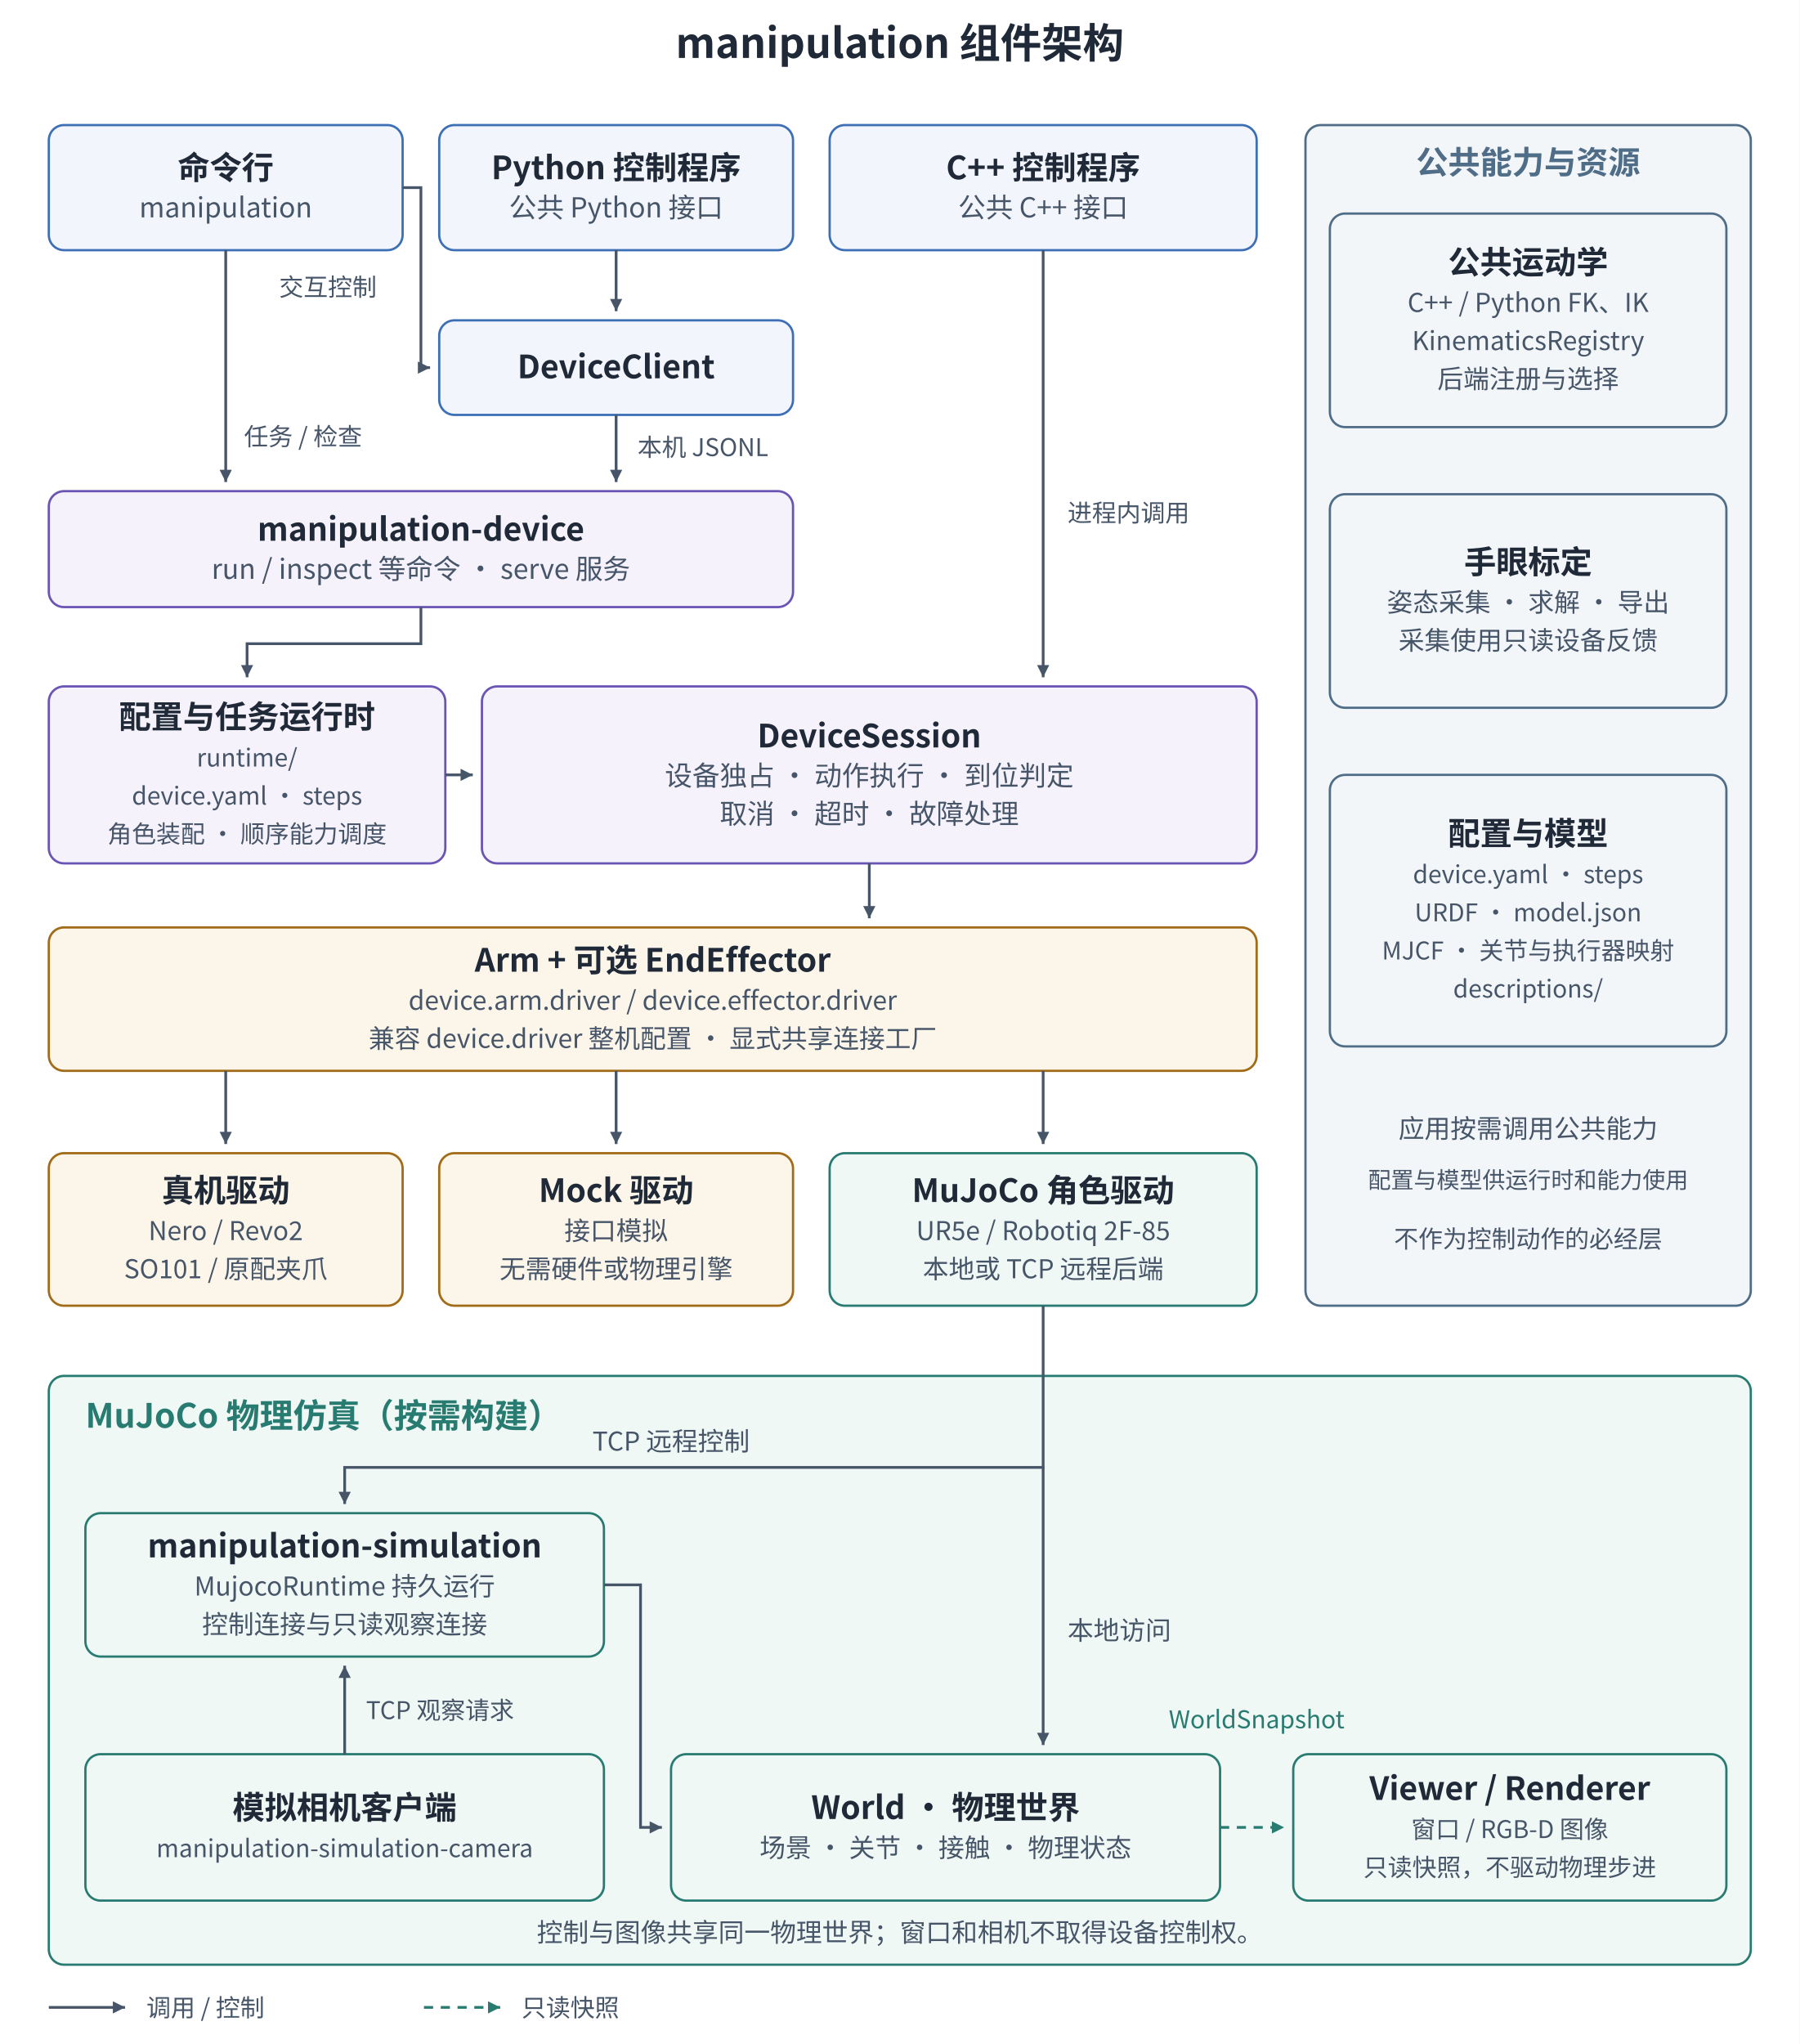
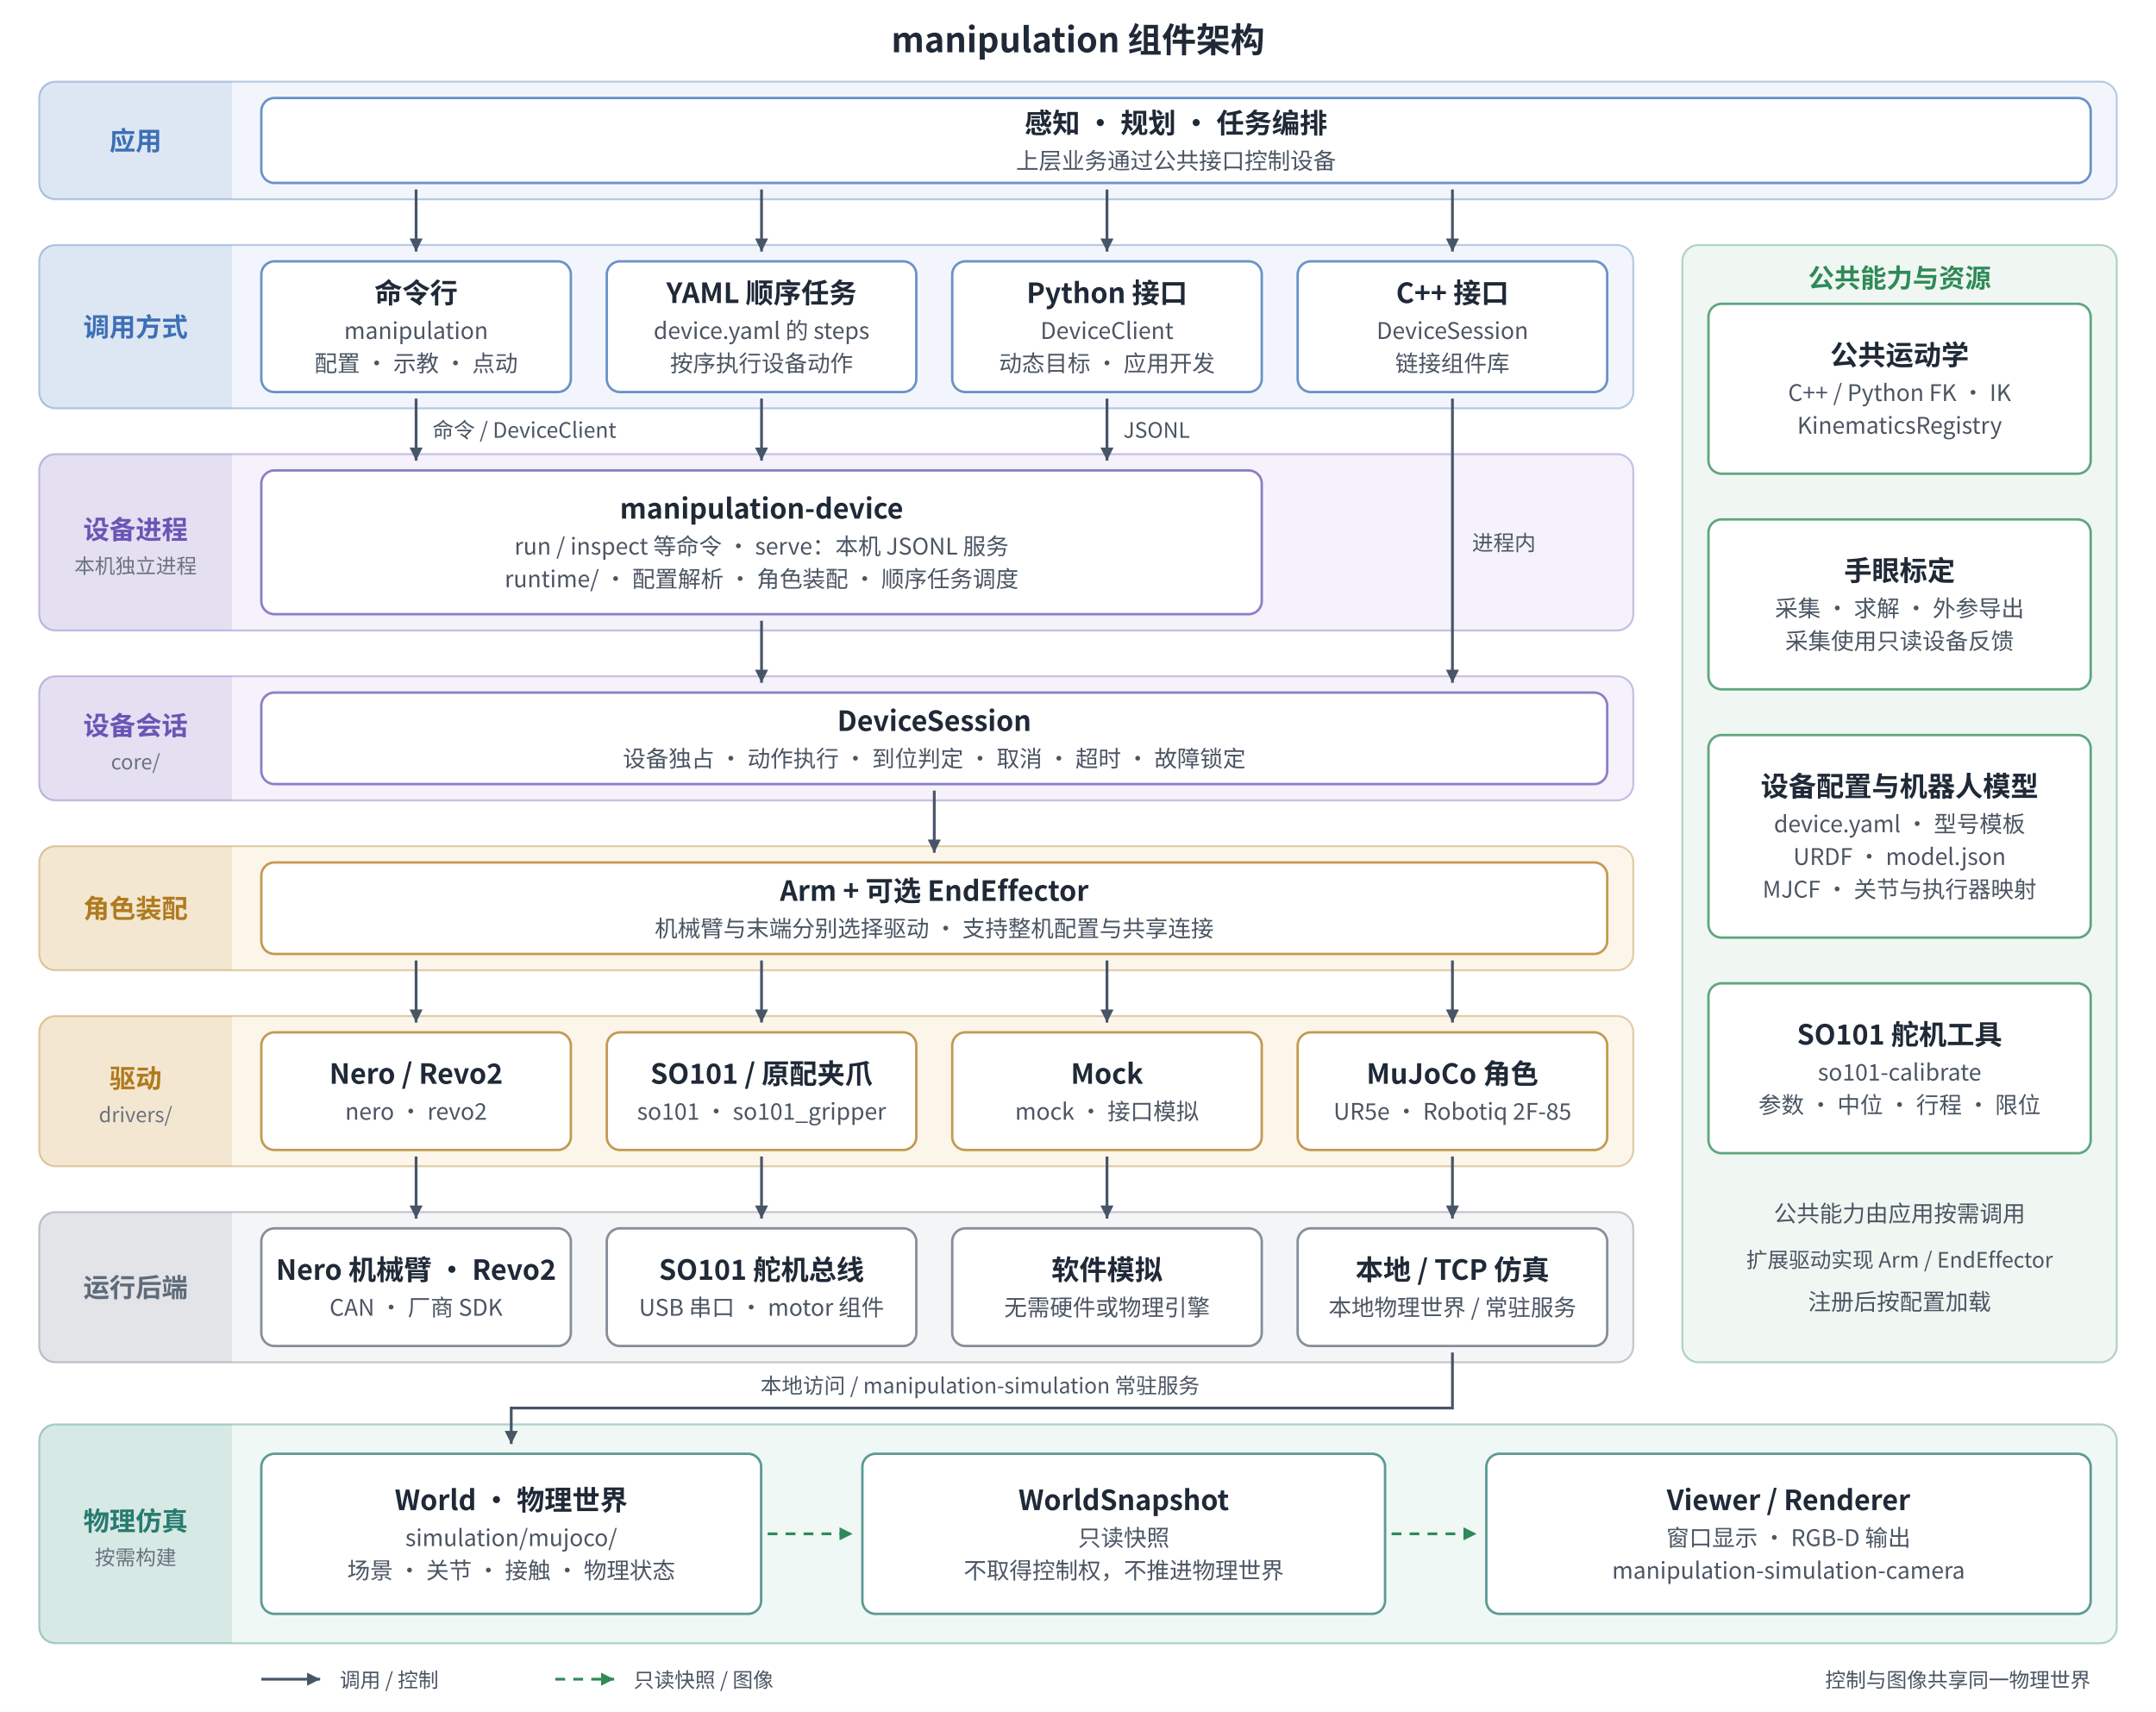
- <svg xmlns="http://www.w3.org/2000/svg" width="1180" height="1340" viewBox="0 0 1180 1340" role="img" aria-labelledby="title desc">
+ <svg xmlns="http://www.w3.org/2000/svg" width="1320" height="1048" viewBox="0 0 1320 1048" role="img" aria-labelledby="title desc">
  <defs>
    <marker id="call" markerWidth="8" markerHeight="8" refX="8" refY="4" orient="auto" markerUnits="userSpaceOnUse">
      <path d="M0 0 L8 4 L0 8 Z" fill="#475569" />
    </marker>
    <marker id="data" markerWidth="8" markerHeight="8" refX="8" refY="4" orient="auto" markerUnits="userSpaceOnUse">
-       <path d="M0 0 L8 4 L0 8 Z" fill="#287b70" />
+       <path d="M0 0 L8 4 L0 8 Z" fill="#2f8a57" />
    </marker>
  </defs>
-   <rect width="1180" height="1340" fill="#ffffff" />
+   <rect width="1320" height="1048" fill="#ffffff" />
  <g font-family="Noto Sans CJK SC, Source Han Sans SC, PingFang SC, Microsoft YaHei, sans-serif">
-     <text x="590" y="38" font-size="27" fill="#1f2937" font-weight="700" text-anchor="middle">manipulation 组件架构</text>
-     <rect x="32" y="82" width="232" height="82" rx="10" fill="#f2f6fc" stroke="#3d6fb6" stroke-width="1.5" />
-     <text x="148.0" y="117.5" font-size="21" fill="#1f2937" font-weight="600" text-anchor="middle">命令行</text>
-     <text x="148.0" y="142.5" font-size="18" fill="#475569" font-weight="400" text-anchor="middle">manipulation</text>
-     <rect x="288" y="82" width="232" height="82" rx="10" fill="#f2f6fc" stroke="#3d6fb6" stroke-width="1.5" />
-     <text x="404.0" y="117.5" font-size="21" fill="#1f2937" font-weight="600" text-anchor="middle">Python 控制程序</text>
-     <text x="404.0" y="142.5" font-size="18" fill="#475569" font-weight="400" text-anchor="middle">公共 Python 接口</text>
-     <rect x="544" y="82" width="280" height="82" rx="10" fill="#f2f6fc" stroke="#3d6fb6" stroke-width="1.5" />
-     <text x="684.0" y="117.5" font-size="21" fill="#1f2937" font-weight="600" text-anchor="middle">C++ 控制程序</text>
-     <text x="684.0" y="142.5" font-size="18" fill="#475569" font-weight="400" text-anchor="middle">公共 C++ 接口</text>
-     <rect x="288" y="210" width="232" height="62" rx="10" fill="#f2f6fc" stroke="#3d6fb6" stroke-width="1.5" />
-     <text x="404.0" y="248.0" font-size="21" fill="#1f2937" font-weight="600" text-anchor="middle">DeviceClient</text>
-     <path d="M264 123 H276 V241 H282" fill="none" stroke="#475569" stroke-width="1.8" marker-end="url(#call)" />
-     <text x="215" y="194" font-size="16" fill="#475569" font-weight="400" text-anchor="middle">交互控制</text>
-     <path d="M404 164 V204" fill="none" stroke="#475569" stroke-width="1.8" marker-end="url(#call)" />
-     <rect x="32" y="322" width="488" height="76" rx="10" fill="#f5f2fb" stroke="#6a55b5" stroke-width="1.5" />
-     <text x="276.0" y="354.5" font-size="21" fill="#1f2937" font-weight="600" text-anchor="middle">manipulation-device</text>
-     <text x="276.0" y="379.5" font-size="18" fill="#475569" font-weight="400" text-anchor="middle">run / inspect 等命令 · serve 服务</text>
-     <path d="M148 164 V316" fill="none" stroke="#475569" stroke-width="1.8" marker-end="url(#call)" />
-     <text x="160" y="292" font-size="16" fill="#475569" font-weight="400" text-anchor="start">任务 / 检查</text>
-     <path d="M404 272 V316" fill="none" stroke="#475569" stroke-width="1.8" marker-end="url(#call)" />
-     <text x="418" y="299" font-size="16" fill="#475569" font-weight="400" text-anchor="start">本机 JSONL</text>
-     <path d="M684 164 V444" fill="none" stroke="#475569" stroke-width="1.8" marker-end="url(#call)" />
-     <text x="700" y="342" font-size="16" fill="#475569" font-weight="400" text-anchor="start">进程内调用</text>
-     <rect x="32" y="450" width="260" height="116" rx="10" fill="#f5f2fb" stroke="#6a55b5" stroke-width="1.5" />
-     <text x="162.0" y="477.5" font-size="21" fill="#1f2937" font-weight="600" text-anchor="middle">配置与任务运行时</text>
-     <text x="162.0" y="502.5" font-size="16" fill="#475569" font-weight="400" text-anchor="middle">runtime/</text>
-     <text x="162.0" y="527.5" font-size="16" fill="#475569" font-weight="400" text-anchor="middle">device.yaml · steps</text>
-     <text x="162.0" y="552.5" font-size="16" fill="#475569" font-weight="400" text-anchor="middle">角色装配 · 顺序能力调度</text>
-     <rect x="316" y="450" width="508" height="116" rx="10" fill="#f5f2fb" stroke="#6a55b5" stroke-width="1.5" />
-     <text x="570.0" y="490.0" font-size="21" fill="#1f2937" font-weight="600" text-anchor="middle">DeviceSession</text>
-     <text x="570.0" y="515.0" font-size="18" fill="#475569" font-weight="400" text-anchor="middle">设备独占 · 动作执行 · 到位判定</text>
-     <text x="570.0" y="540.0" font-size="18" fill="#475569" font-weight="400" text-anchor="middle">取消 · 超时 · 故障处理</text>
-     <path d="M276 398 V422 H162 V444" fill="none" stroke="#475569" stroke-width="1.8" marker-end="url(#call)" />
-     <path d="M292 508 H310" fill="none" stroke="#475569" stroke-width="1.8" marker-end="url(#call)" />
-     <rect x="32" y="608" width="792" height="94" rx="10" fill="#fcf6ea" stroke="#a16b17" stroke-width="1.5" />
-     <text x="428.0" y="637.0" font-size="21" fill="#1f2937" font-weight="600" text-anchor="middle">Arm + 可选 EndEffector</text>
-     <text x="428.0" y="662.0" font-size="17" fill="#475569" font-weight="400" text-anchor="middle">device.arm.driver / device.effector.driver</text>
-     <text x="428.0" y="687.0" font-size="17" fill="#475569" font-weight="400" text-anchor="middle">兼容 device.driver 整机配置 · 显式共享连接工厂</text>
-     <path d="M570 566 V602" fill="none" stroke="#475569" stroke-width="1.8" marker-end="url(#call)" />
-     <rect x="32" y="756" width="232" height="100" rx="10" fill="#fcf6ea" stroke="#a16b17" stroke-width="1.5" />
-     <text x="148.0" y="788.0" font-size="21" fill="#1f2937" font-weight="600" text-anchor="middle">真机驱动</text>
-     <text x="148.0" y="813.0" font-size="17" fill="#475569" font-weight="400" text-anchor="middle">Nero / Revo2</text>
-     <text x="148.0" y="838.0" font-size="17" fill="#475569" font-weight="400" text-anchor="middle">SO101 / 原配夹爪</text>
-     <rect x="288" y="756" width="232" height="100" rx="10" fill="#fcf6ea" stroke="#a16b17" stroke-width="1.5" />
-     <text x="404.0" y="788.0" font-size="21" fill="#1f2937" font-weight="600" text-anchor="middle">Mock 驱动</text>
-     <text x="404.0" y="813.0" font-size="17" fill="#475569" font-weight="400" text-anchor="middle">接口模拟</text>
-     <text x="404.0" y="838.0" font-size="17" fill="#475569" font-weight="400" text-anchor="middle">无需硬件或物理引擎</text>
-     <rect x="544" y="756" width="280" height="100" rx="10" fill="#eff8f5" stroke="#287b70" stroke-width="1.5" />
-     <text x="684.0" y="788.0" font-size="21" fill="#1f2937" font-weight="600" text-anchor="middle">MuJoCo 角色驱动</text>
-     <text x="684.0" y="813.0" font-size="17" fill="#475569" font-weight="400" text-anchor="middle">UR5e / Robotiq 2F-85</text>
-     <text x="684.0" y="838.0" font-size="17" fill="#475569" font-weight="400" text-anchor="middle">本地或 TCP 远程后端</text>
-     <path d="M148 702 V750" fill="none" stroke="#475569" stroke-width="1.8" marker-end="url(#call)" />
-     <path d="M404 702 V750" fill="none" stroke="#475569" stroke-width="1.8" marker-end="url(#call)" />
-     <path d="M684 702 V750" fill="none" stroke="#475569" stroke-width="1.8" marker-end="url(#call)" />
-     <rect x="856" y="82" width="292" height="774" rx="10" fill="#f3f6f9" stroke="#4f6d87" stroke-width="1.5" />
-     <text x="1002" y="114" font-size="21" fill="#4f6d87" font-weight="600" text-anchor="middle">公共能力与资源</text>
-     <rect x="872" y="140" width="260" height="140" rx="10" fill="#f3f6f9" stroke="#4f6d87" stroke-width="1.5" />
-     <text x="1002.0" y="179.5" font-size="21" fill="#1f2937" font-weight="600" text-anchor="middle">公共运动学</text>
-     <text x="1002.0" y="204.5" font-size="17" fill="#475569" font-weight="400" text-anchor="middle">C++ / Python FK、IK</text>
-     <text x="1002.0" y="229.5" font-size="17" fill="#475569" font-weight="400" text-anchor="middle">KinematicsRegistry</text>
-     <text x="1002.0" y="254.5" font-size="17" fill="#475569" font-weight="400" text-anchor="middle">后端注册与选择</text>
-     <rect x="872" y="324" width="260" height="140" rx="10" fill="#f3f6f9" stroke="#4f6d87" stroke-width="1.5" />
-     <text x="1002.0" y="376.0" font-size="21" fill="#1f2937" font-weight="600" text-anchor="middle">手眼标定</text>
-     <text x="1002.0" y="401.0" font-size="17" fill="#475569" font-weight="400" text-anchor="middle">姿态采集 · 求解 · 导出</text>
-     <text x="1002.0" y="426.0" font-size="17" fill="#475569" font-weight="400" text-anchor="middle">采集使用只读设备反馈</text>
-     <rect x="872" y="508" width="260" height="178" rx="10" fill="#f3f6f9" stroke="#4f6d87" stroke-width="1.5" />
-     <text x="1002.0" y="554.0" font-size="21" fill="#1f2937" font-weight="600" text-anchor="middle">配置与模型</text>
-     <text x="1002.0" y="579.0" font-size="16" fill="#475569" font-weight="400" text-anchor="middle">device.yaml · steps</text>
-     <text x="1002.0" y="604.0" font-size="16" fill="#475569" font-weight="400" text-anchor="middle">URDF · model.json</text>
-     <text x="1002.0" y="629.0" font-size="16" fill="#475569" font-weight="400" text-anchor="middle">MJCF · 关节与执行器映射</text>
-     <text x="1002.0" y="654.0" font-size="16" fill="#475569" font-weight="400" text-anchor="middle">descriptions/</text>
-     <text x="1002" y="746" font-size="17" fill="#475569" font-weight="400" text-anchor="middle">应用按需调用公共能力</text>
-     <text x="1002" y="779" font-size="15" fill="#475569" font-weight="400" text-anchor="middle">配置与模型供运行时和能力使用</text>
-     <text x="1002" y="818" font-size="16" fill="#475569" font-weight="400" text-anchor="middle">不作为控制动作的必经层</text>
-     <rect x="32" y="902" width="1116" height="386" rx="10" fill="#eff8f5" stroke="#287b70" stroke-width="1.5" />
-     <text x="56" y="936" font-size="22" fill="#287b70" font-weight="600" text-anchor="start">MuJoCo 物理仿真（按需构建）</text>
-     <rect x="56" y="992" width="340" height="94" rx="10" fill="#eff8f5" stroke="#287b70" stroke-width="1.5" />
-     <text x="226.0" y="1021.0" font-size="21" fill="#1f2937" font-weight="600" text-anchor="middle">manipulation-simulation</text>
-     <text x="226.0" y="1046.0" font-size="17" fill="#475569" font-weight="400" text-anchor="middle">MujocoRuntime 持久运行</text>
-     <text x="226.0" y="1071.0" font-size="17" fill="#475569" font-weight="400" text-anchor="middle">控制连接与只读观察连接</text>
-     <rect x="440" y="1150" width="360" height="96" rx="10" fill="#eff8f5" stroke="#287b70" stroke-width="1.5" />
-     <text x="620.0" y="1192.5" font-size="21" fill="#1f2937" font-weight="600" text-anchor="middle">World · 物理世界</text>
-     <text x="620.0" y="1217.5" font-size="17" fill="#475569" font-weight="400" text-anchor="middle">场景 · 关节 · 接触 · 物理状态</text>
-     <rect x="848" y="1150" width="284" height="96" rx="10" fill="#eff8f5" stroke="#287b70" stroke-width="1.5" />
-     <text x="990.0" y="1180.0" font-size="21" fill="#1f2937" font-weight="600" text-anchor="middle">Viewer / Renderer</text>
-     <text x="990.0" y="1205.0" font-size="16" fill="#475569" font-weight="400" text-anchor="middle">窗口 / RGB-D 图像</text>
-     <text x="990.0" y="1230.0" font-size="16" fill="#475569" font-weight="400" text-anchor="middle">只读快照，不驱动物理步进</text>
-     <rect x="56" y="1150" width="340" height="96" rx="10" fill="#eff8f5" stroke="#287b70" stroke-width="1.5" />
-     <text x="226.0" y="1192.5" font-size="21" fill="#1f2937" font-weight="600" text-anchor="middle">模拟相机客户端</text>
-     <text x="226.0" y="1217.5" font-size="16" fill="#475569" font-weight="400" text-anchor="middle">manipulation-simulation-camera</text>
-     <path d="M684 856 V962 H226 V986" fill="none" stroke="#475569" stroke-width="1.8" marker-end="url(#call)" />
-     <text x="440" y="951" font-size="17" fill="#475569" font-weight="400" text-anchor="middle">TCP 远程控制</text>
-     <path d="M684 962 V1144" fill="none" stroke="#475569" stroke-width="1.8" marker-end="url(#call)" />
-     <text x="700" y="1075" font-size="17" fill="#475569" font-weight="400" text-anchor="start">本地访问</text>
-     <path d="M396 1039 H420 V1198 H434" fill="none" stroke="#475569" stroke-width="1.8" marker-end="url(#call)" />
-     <path d="M226 1150 V1092" fill="none" stroke="#475569" stroke-width="1.8" marker-end="url(#call)" />
-     <text x="240" y="1127" font-size="16" fill="#475569" font-weight="400" text-anchor="start">TCP 观察请求</text>
-     <path d="M800 1198 H842" fill="none" stroke="#287b70" stroke-width="1.8" stroke-dasharray="6 5" marker-end="url(#data)" />
-     <text x="824" y="1133" font-size="16" fill="#287b70" font-weight="400" text-anchor="middle">WorldSnapshot</text>
-     <text x="590" y="1273" font-size="17" fill="#475569" font-weight="400" text-anchor="middle">控制与图像共享同一物理世界；窗口和相机不取得设备控制权。</text>
-     <path d="M32 1316 H82" fill="none" stroke="#475569" stroke-width="1.8" marker-end="url(#call)" />
-     <text x="96" y="1322" font-size="16" fill="#475569" font-weight="400" text-anchor="start">调用 / 控制</text>
-     <path d="M278 1316 H328" fill="none" stroke="#287b70" stroke-width="1.8" stroke-dasharray="6 5" marker-end="url(#data)" />
-     <text x="342" y="1322" font-size="16" fill="#475569" font-weight="400" text-anchor="start">只读快照</text>
+     <text x="660" y="32" font-size="21" fill="#1f2937" font-weight="700" text-anchor="middle">manipulation 组件架构</text>
+     <rect class="box" x="24" y="50" width="1272" height="72" rx="10" fill="#f2f6fc" stroke="#3d6fb6" stroke-opacity="0.35" stroke-width="1.2" />
+     <path d="M34 50 H142 V122 H34 Q24 122 24 112 V60 Q24 50 34 50 Z" fill="#3d6fb6" fill-opacity="0.12" />
+     <text x="83" y="92" font-size="16" fill="#3d6fb6" font-weight="700" text-anchor="middle">应用</text>
+     <rect class="box" x="160" y="60" width="1120" height="52" rx="8" fill="#ffffff" stroke="#3d6fb6" stroke-opacity="0.75" stroke-width="1.5" />
+     <text x="720" y="81.5" font-size="17" fill="#1f2937" font-weight="600" text-anchor="middle">感知 · 规划 · 任务编排</text>
+     <text x="720" y="103.5" font-size="14" fill="#4b5563" font-weight="400" text-anchor="middle">上层业务通过公共接口控制设备</text>
+     <rect class="box" x="24" y="150" width="976" height="100" rx="10" fill="#f2f6fc" stroke="#3d6fb6" stroke-opacity="0.35" stroke-width="1.2" />
+     <path d="M34 150 H142 V250 H34 Q24 250 24 240 V160 Q24 150 34 150 Z" fill="#3d6fb6" fill-opacity="0.12" />
+     <text x="83" y="206" font-size="16" fill="#3d6fb6" font-weight="700" text-anchor="middle">调用方式</text>
+     <rect class="box" x="160" y="160" width="189.5" height="80" rx="8" fill="#ffffff" stroke="#3d6fb6" stroke-opacity="0.75" stroke-width="1.5" />
+     <text x="254.75" y="185.5" font-size="17" fill="#1f2937" font-weight="600" text-anchor="middle">命令行</text>
+     <text x="254.75" y="207.5" font-size="14" fill="#4b5563" font-weight="400" text-anchor="middle">manipulation</text>
+     <text x="254.75" y="227.5" font-size="14" fill="#4b5563" font-weight="400" text-anchor="middle">配置 · 示教 · 点动</text>
+     <path d="M254.75 116 V154" fill="none" stroke="#475569" stroke-width="1.7" marker-end="url(#call)" />
+     <rect class="box" x="371.5" y="160" width="189.5" height="80" rx="8" fill="#ffffff" stroke="#3d6fb6" stroke-opacity="0.75" stroke-width="1.5" />
+     <text x="466.25" y="185.5" font-size="17" fill="#1f2937" font-weight="600" text-anchor="middle">YAML 顺序任务</text>
+     <text x="466.25" y="207.5" font-size="14" fill="#4b5563" font-weight="400" text-anchor="middle">device.yaml 的 steps</text>
+     <text x="466.25" y="227.5" font-size="14" fill="#4b5563" font-weight="400" text-anchor="middle">按序执行设备动作</text>
+     <path d="M466.25 116 V154" fill="none" stroke="#475569" stroke-width="1.7" marker-end="url(#call)" />
+     <rect class="box" x="583" y="160" width="189.5" height="80" rx="8" fill="#ffffff" stroke="#3d6fb6" stroke-opacity="0.75" stroke-width="1.5" />
+     <text x="677.75" y="185.5" font-size="17" fill="#1f2937" font-weight="600" text-anchor="middle">Python 接口</text>
+     <text x="677.75" y="207.5" font-size="14" fill="#4b5563" font-weight="400" text-anchor="middle">DeviceClient</text>
+     <text x="677.75" y="227.5" font-size="14" fill="#4b5563" font-weight="400" text-anchor="middle">动态目标 · 应用开发</text>
+     <path d="M677.75 116 V154" fill="none" stroke="#475569" stroke-width="1.7" marker-end="url(#call)" />
+     <rect class="box" x="794.5" y="160" width="189.5" height="80" rx="8" fill="#ffffff" stroke="#3d6fb6" stroke-opacity="0.75" stroke-width="1.5" />
+     <text x="889.25" y="185.5" font-size="17" fill="#1f2937" font-weight="600" text-anchor="middle">C++ 接口</text>
+     <text x="889.25" y="207.5" font-size="14" fill="#4b5563" font-weight="400" text-anchor="middle">DeviceSession</text>
+     <text x="889.25" y="227.5" font-size="14" fill="#4b5563" font-weight="400" text-anchor="middle">链接组件库</text>
+     <path d="M889.25 116 V154" fill="none" stroke="#475569" stroke-width="1.7" marker-end="url(#call)" />
+     <rect class="box" x="24" y="278" width="976" height="108" rx="10" fill="#f5f2fb" stroke="#6a55b5" stroke-opacity="0.35" stroke-width="1.2" />
+     <path d="M34 278 H142 V386 H34 Q24 386 24 376 V288 Q24 278 34 278 Z" fill="#6a55b5" fill-opacity="0.12" />
+     <text x="83" y="330" font-size="16" fill="#6a55b5" font-weight="700" text-anchor="middle">设备进程</text>
+     <text x="83" y="351" font-size="12.5" fill="#6b7280" font-weight="400" text-anchor="middle">本机独立进程</text>
+     <rect class="box" x="160" y="288" width="612.5" height="88" rx="8" fill="#ffffff" stroke="#6a55b5" stroke-opacity="0.75" stroke-width="1.5" />
+     <text x="466.25" y="317.5" font-size="17" fill="#1f2937" font-weight="600" text-anchor="middle">manipulation-device</text>
+     <text x="466.25" y="339.5" font-size="14" fill="#4b5563" font-weight="400" text-anchor="middle">run / inspect 等命令 · serve：本机 JSONL 服务</text>
+     <text x="466.25" y="359.5" font-size="14" fill="#4b5563" font-weight="400" text-anchor="middle">runtime/ · 配置解析 · 角色装配 · 顺序任务调度</text>
+     <path d="M254.75 244 V282" fill="none" stroke="#475569" stroke-width="1.7" marker-end="url(#call)" />
+     <path d="M466.25 244 V282" fill="none" stroke="#475569" stroke-width="1.7" marker-end="url(#call)" />
+     <path d="M677.75 244 V282" fill="none" stroke="#475569" stroke-width="1.7" marker-end="url(#call)" />
+     <text x="264.75" y="268" font-size="13" fill="#4b5563" font-weight="400" text-anchor="start">命令 / DeviceClient</text>
+     <text x="687.75" y="268" font-size="13" fill="#4b5563" font-weight="400" text-anchor="start">JSONL</text>
+     <text x="901.25" y="337" font-size="13" fill="#4b5563" font-weight="400" text-anchor="start">进程内</text>
+     <rect class="box" x="24" y="414" width="976" height="76" rx="10" fill="#f5f2fb" stroke="#6a55b5" stroke-opacity="0.35" stroke-width="1.2" />
+     <path d="M34 414 H142 V490 H34 Q24 490 24 480 V424 Q24 414 34 414 Z" fill="#6a55b5" fill-opacity="0.12" />
+     <text x="83" y="450" font-size="16" fill="#6a55b5" font-weight="700" text-anchor="middle">设备会话</text>
+     <text x="83" y="471" font-size="12.5" fill="#6b7280" font-weight="400" text-anchor="middle">core/</text>
+     <rect class="box" x="160" y="424" width="824" height="56" rx="8" fill="#ffffff" stroke="#6a55b5" stroke-opacity="0.75" stroke-width="1.5" />
+     <text x="572" y="447.5" font-size="17" fill="#1f2937" font-weight="600" text-anchor="middle">DeviceSession</text>
+     <text x="572" y="469.5" font-size="14" fill="#4b5563" font-weight="400" text-anchor="middle">设备独占 · 动作执行 · 到位判定 · 取消 · 超时 · 故障锁定</text>
+     <path d="M466.25 380 V418" fill="none" stroke="#475569" stroke-width="1.7" marker-end="url(#call)" />
+     <path d="M889.25 244 V418" fill="none" stroke="#475569" stroke-width="1.7" marker-end="url(#call)" />
+     <rect class="box" x="24" y="518" width="976" height="76" rx="10" fill="#fcf6ea" stroke="#b07a1e" stroke-opacity="0.35" stroke-width="1.2" />
+     <path d="M34 518 H142 V594 H34 Q24 594 24 584 V528 Q24 518 34 518 Z" fill="#b07a1e" fill-opacity="0.12" />
+     <text x="83" y="562" font-size="16" fill="#b07a1e" font-weight="700" text-anchor="middle">角色装配</text>
+     <rect class="box" x="160" y="528" width="824" height="56" rx="8" fill="#ffffff" stroke="#b07a1e" stroke-opacity="0.75" stroke-width="1.5" />
+     <text x="572" y="551.5" font-size="17" fill="#1f2937" font-weight="600" text-anchor="middle">Arm + 可选 EndEffector</text>
+     <text x="572" y="573.5" font-size="14" fill="#4b5563" font-weight="400" text-anchor="middle">机械臂与末端分别选择驱动 · 支持整机配置与共享连接</text>
+     <path d="M572 484 V522" fill="none" stroke="#475569" stroke-width="1.7" marker-end="url(#call)" />
+     <rect class="box" x="24" y="622" width="976" height="92" rx="10" fill="#fcf6ea" stroke="#b07a1e" stroke-opacity="0.35" stroke-width="1.2" />
+     <path d="M34 622 H142 V714 H34 Q24 714 24 704 V632 Q24 622 34 622 Z" fill="#b07a1e" fill-opacity="0.12" />
+     <text x="83" y="666" font-size="16" fill="#b07a1e" font-weight="700" text-anchor="middle">驱动</text>
+     <text x="83" y="687" font-size="12.5" fill="#6b7280" font-weight="400" text-anchor="middle">drivers/</text>
+     <rect class="box" x="160" y="632" width="189.5" height="72" rx="8" fill="#ffffff" stroke="#b07a1e" stroke-opacity="0.75" stroke-width="1.5" />
+     <text x="254.75" y="663.5" font-size="17" fill="#1f2937" font-weight="600" text-anchor="middle">Nero / Revo2</text>
+     <text x="254.75" y="685.5" font-size="14" fill="#4b5563" font-weight="400" text-anchor="middle">nero · revo2</text>
+     <path d="M254.75 588 V626" fill="none" stroke="#475569" stroke-width="1.7" marker-end="url(#call)" />
+     <rect class="box" x="371.5" y="632" width="189.5" height="72" rx="8" fill="#ffffff" stroke="#b07a1e" stroke-opacity="0.75" stroke-width="1.5" />
+     <text x="466.25" y="663.5" font-size="17" fill="#1f2937" font-weight="600" text-anchor="middle">SO101 / 原配夹爪</text>
+     <text x="466.25" y="685.5" font-size="14" fill="#4b5563" font-weight="400" text-anchor="middle">so101 · so101_gripper</text>
+     <path d="M466.25 588 V626" fill="none" stroke="#475569" stroke-width="1.7" marker-end="url(#call)" />
+     <rect class="box" x="583" y="632" width="189.5" height="72" rx="8" fill="#ffffff" stroke="#b07a1e" stroke-opacity="0.75" stroke-width="1.5" />
+     <text x="677.75" y="663.5" font-size="17" fill="#1f2937" font-weight="600" text-anchor="middle">Mock</text>
+     <text x="677.75" y="685.5" font-size="14" fill="#4b5563" font-weight="400" text-anchor="middle">mock · 接口模拟</text>
+     <path d="M677.75 588 V626" fill="none" stroke="#475569" stroke-width="1.7" marker-end="url(#call)" />
+     <rect class="box" x="794.5" y="632" width="189.5" height="72" rx="8" fill="#ffffff" stroke="#b07a1e" stroke-opacity="0.75" stroke-width="1.5" />
+     <text x="889.25" y="663.5" font-size="17" fill="#1f2937" font-weight="600" text-anchor="middle">MuJoCo 角色</text>
+     <text x="889.25" y="685.5" font-size="14" fill="#4b5563" font-weight="400" text-anchor="middle">UR5e · Robotiq 2F-85</text>
+     <path d="M889.25 588 V626" fill="none" stroke="#475569" stroke-width="1.7" marker-end="url(#call)" />
+     <rect class="box" x="24" y="742" width="976" height="92" rx="10" fill="#f4f5f7" stroke="#5f6b7a" stroke-opacity="0.35" stroke-width="1.2" />
+     <path d="M34 742 H142 V834 H34 Q24 834 24 824 V752 Q24 742 34 742 Z" fill="#5f6b7a" fill-opacity="0.12" />
+     <text x="83" y="794" font-size="16" fill="#5f6b7a" font-weight="700" text-anchor="middle">运行后端</text>
+     <rect class="box" x="160" y="752" width="189.5" height="72" rx="8" fill="#ffffff" stroke="#5f6b7a" stroke-opacity="0.75" stroke-width="1.5" />
+     <text x="254.75" y="783.5" font-size="17" fill="#1f2937" font-weight="600" text-anchor="middle">Nero 机械臂 · Revo2</text>
+     <text x="254.75" y="805.5" font-size="14" fill="#4b5563" font-weight="400" text-anchor="middle">CAN · 厂商 SDK</text>
+     <path d="M254.75 708 V746" fill="none" stroke="#475569" stroke-width="1.7" marker-end="url(#call)" />
+     <rect class="box" x="371.5" y="752" width="189.5" height="72" rx="8" fill="#ffffff" stroke="#5f6b7a" stroke-opacity="0.75" stroke-width="1.5" />
+     <text x="466.25" y="783.5" font-size="17" fill="#1f2937" font-weight="600" text-anchor="middle">SO101 舵机总线</text>
+     <text x="466.25" y="805.5" font-size="14" fill="#4b5563" font-weight="400" text-anchor="middle">USB 串口 · motor 组件</text>
+     <path d="M466.25 708 V746" fill="none" stroke="#475569" stroke-width="1.7" marker-end="url(#call)" />
+     <rect class="box" x="583" y="752" width="189.5" height="72" rx="8" fill="#ffffff" stroke="#5f6b7a" stroke-opacity="0.75" stroke-width="1.5" />
+     <text x="677.75" y="783.5" font-size="17" fill="#1f2937" font-weight="600" text-anchor="middle">软件模拟</text>
+     <text x="677.75" y="805.5" font-size="14" fill="#4b5563" font-weight="400" text-anchor="middle">无需硬件或物理引擎</text>
+     <path d="M677.75 708 V746" fill="none" stroke="#475569" stroke-width="1.7" marker-end="url(#call)" />
+     <rect class="box" x="794.5" y="752" width="189.5" height="72" rx="8" fill="#ffffff" stroke="#5f6b7a" stroke-opacity="0.75" stroke-width="1.5" />
+     <text x="889.25" y="783.5" font-size="17" fill="#1f2937" font-weight="600" text-anchor="middle">本地 / TCP 仿真</text>
+     <text x="889.25" y="805.5" font-size="14" fill="#4b5563" font-weight="400" text-anchor="middle">本地物理世界 / 常驻服务</text>
+     <path d="M889.25 708 V746" fill="none" stroke="#475569" stroke-width="1.7" marker-end="url(#call)" />
+     <rect class="box" x="1030" y="150" width="266" height="684" rx="10" fill="#f0f7f2" stroke="#2f8a57" stroke-opacity="0.35" stroke-width="1.2" />
+     <text x="1163" y="176" font-size="16" fill="#2f8a57" font-weight="700" text-anchor="middle">公共能力与资源</text>
+     <rect class="box" x="1046" y="186" width="234" height="104" rx="8" fill="#ffffff" stroke="#2f8a57" stroke-opacity="0.75" stroke-width="1.5" />
+     <text x="1163" y="223.5" font-size="17" fill="#1f2937" font-weight="600" text-anchor="middle">公共运动学</text>
+     <text x="1163" y="245.5" font-size="14" fill="#4b5563" font-weight="400" text-anchor="middle">C++ / Python FK · IK</text>
+     <text x="1163" y="265.5" font-size="14" fill="#4b5563" font-weight="400" text-anchor="middle">KinematicsRegistry</text>
+     <rect class="box" x="1046" y="318" width="234" height="104" rx="8" fill="#ffffff" stroke="#2f8a57" stroke-opacity="0.75" stroke-width="1.5" />
+     <text x="1163" y="355.5" font-size="17" fill="#1f2937" font-weight="600" text-anchor="middle">手眼标定</text>
+     <text x="1163" y="377.5" font-size="14" fill="#4b5563" font-weight="400" text-anchor="middle">采集 · 求解 · 外参导出</text>
+     <text x="1163" y="397.5" font-size="14" fill="#4b5563" font-weight="400" text-anchor="middle">采集使用只读设备反馈</text>
+     <rect class="box" x="1046" y="450" width="234" height="124" rx="8" fill="#ffffff" stroke="#2f8a57" stroke-opacity="0.75" stroke-width="1.5" />
+     <text x="1163" y="487.5" font-size="17" fill="#1f2937" font-weight="600" text-anchor="middle">设备配置与机器人模型</text>
+     <text x="1163" y="509.5" font-size="14" fill="#4b5563" font-weight="400" text-anchor="middle">device.yaml · 型号模板</text>
+     <text x="1163" y="529.5" font-size="14" fill="#4b5563" font-weight="400" text-anchor="middle">URDF · model.json</text>
+     <text x="1163" y="549.5" font-size="14" fill="#4b5563" font-weight="400" text-anchor="middle">MJCF · 关节与执行器映射</text>
+     <rect class="box" x="1046" y="602" width="234" height="104" rx="8" fill="#ffffff" stroke="#2f8a57" stroke-opacity="0.75" stroke-width="1.5" />
+     <text x="1163" y="639.5" font-size="17" fill="#1f2937" font-weight="600" text-anchor="middle">SO101 舵机工具</text>
+     <text x="1163" y="661.5" font-size="14" fill="#4b5563" font-weight="400" text-anchor="middle">so101-calibrate</text>
+     <text x="1163" y="681.5" font-size="14" fill="#4b5563" font-weight="400" text-anchor="middle">参数 · 中位 · 行程 · 限位</text>
+     <text x="1163" y="748" font-size="14" fill="#4b5563" font-weight="400" text-anchor="middle">公共能力由应用按需调用</text>
+     <text x="1163" y="776" font-size="13" fill="#4b5563" font-weight="400" text-anchor="middle">扩展驱动实现 Arm / EndEffector</text>
+     <text x="1163" y="802" font-size="14" fill="#4b5563" font-weight="400" text-anchor="middle">注册后按配置加载</text>
+     <rect class="box" x="24" y="872" width="1272" height="134" rx="10" fill="#eff8f5" stroke="#287b70" stroke-opacity="0.35" stroke-width="1.2" />
+     <path d="M34 872 H142 V1006 H34 Q24 1006 24 996 V882 Q24 872 34 872 Z" fill="#287b70" fill-opacity="0.12" />
+     <text x="83" y="937" font-size="16" fill="#287b70" font-weight="700" text-anchor="middle">物理仿真</text>
+     <text x="83" y="958" font-size="12.5" fill="#6b7280" font-weight="400" text-anchor="middle">按需构建</text>
+     <rect class="box" x="160" y="890" width="306" height="98" rx="8" fill="#ffffff" stroke="#287b70" stroke-opacity="0.75" stroke-width="1.5" />
+     <text x="313" y="924.5" font-size="17" fill="#1f2937" font-weight="600" text-anchor="middle">World · 物理世界</text>
+     <text x="313" y="946.5" font-size="14" fill="#4b5563" font-weight="400" text-anchor="middle">simulation/mujoco/</text>
+     <text x="313" y="966.5" font-size="14" fill="#4b5563" font-weight="400" text-anchor="middle">场景 · 关节 · 接触 · 物理状态</text>
+     <rect class="box" x="528" y="890" width="320" height="98" rx="8" fill="#ffffff" stroke="#287b70" stroke-opacity="0.75" stroke-width="1.5" />
+     <text x="688" y="924.5" font-size="17" fill="#1f2937" font-weight="600" text-anchor="middle">WorldSnapshot</text>
+     <text x="688" y="946.5" font-size="14" fill="#4b5563" font-weight="400" text-anchor="middle">只读快照</text>
+     <text x="688" y="966.5" font-size="14" fill="#4b5563" font-weight="400" text-anchor="middle">不取得控制权，不推进物理世界</text>
+     <rect class="box" x="910" y="890" width="370" height="98" rx="8" fill="#ffffff" stroke="#287b70" stroke-opacity="0.75" stroke-width="1.5" />
+     <text x="1095" y="924.5" font-size="17" fill="#1f2937" font-weight="600" text-anchor="middle">Viewer / Renderer</text>
+     <text x="1095" y="946.5" font-size="14" fill="#4b5563" font-weight="400" text-anchor="middle">窗口显示 · RGB-D 输出</text>
+     <text x="1095" y="966.5" font-size="14" fill="#4b5563" font-weight="400" text-anchor="middle">manipulation-simulation-camera</text>
+     <path d="M889.25 828 V862 H313 V884" fill="none" stroke="#475569" stroke-width="1.7" marker-end="url(#call)" />
+     <text x="600" y="853" font-size="13" fill="#4b5563" font-weight="400" text-anchor="middle">本地访问 / manipulation-simulation 常驻服务</text>
+     <path d="M470 939 H522" fill="none" stroke="#2f8a57" stroke-width="1.7" stroke-dasharray="6 5" marker-end="url(#data)" />
+     <path d="M852 939 H904" fill="none" stroke="#2f8a57" stroke-width="1.7" stroke-dasharray="6 5" marker-end="url(#data)" />
+     <path d="M160 1028 H196" fill="none" stroke="#475569" stroke-width="1.7" marker-end="url(#call)" />
+     <text x="208" y="1033" font-size="12.5" fill="#4b5563" font-weight="400" text-anchor="start">调用 / 控制</text>
+     <path d="M340 1028 H376" fill="none" stroke="#2f8a57" stroke-width="1.7" stroke-dasharray="6 5" marker-end="url(#data)" />
+     <text x="388" y="1033" font-size="12.5" fill="#4b5563" font-weight="400" text-anchor="start">只读快照 / 图像</text>
+     <text x="1280" y="1033" font-size="12.5" fill="#4b5563" font-weight="400" text-anchor="end">控制与图像共享同一物理世界</text>
  </g>
</svg>
